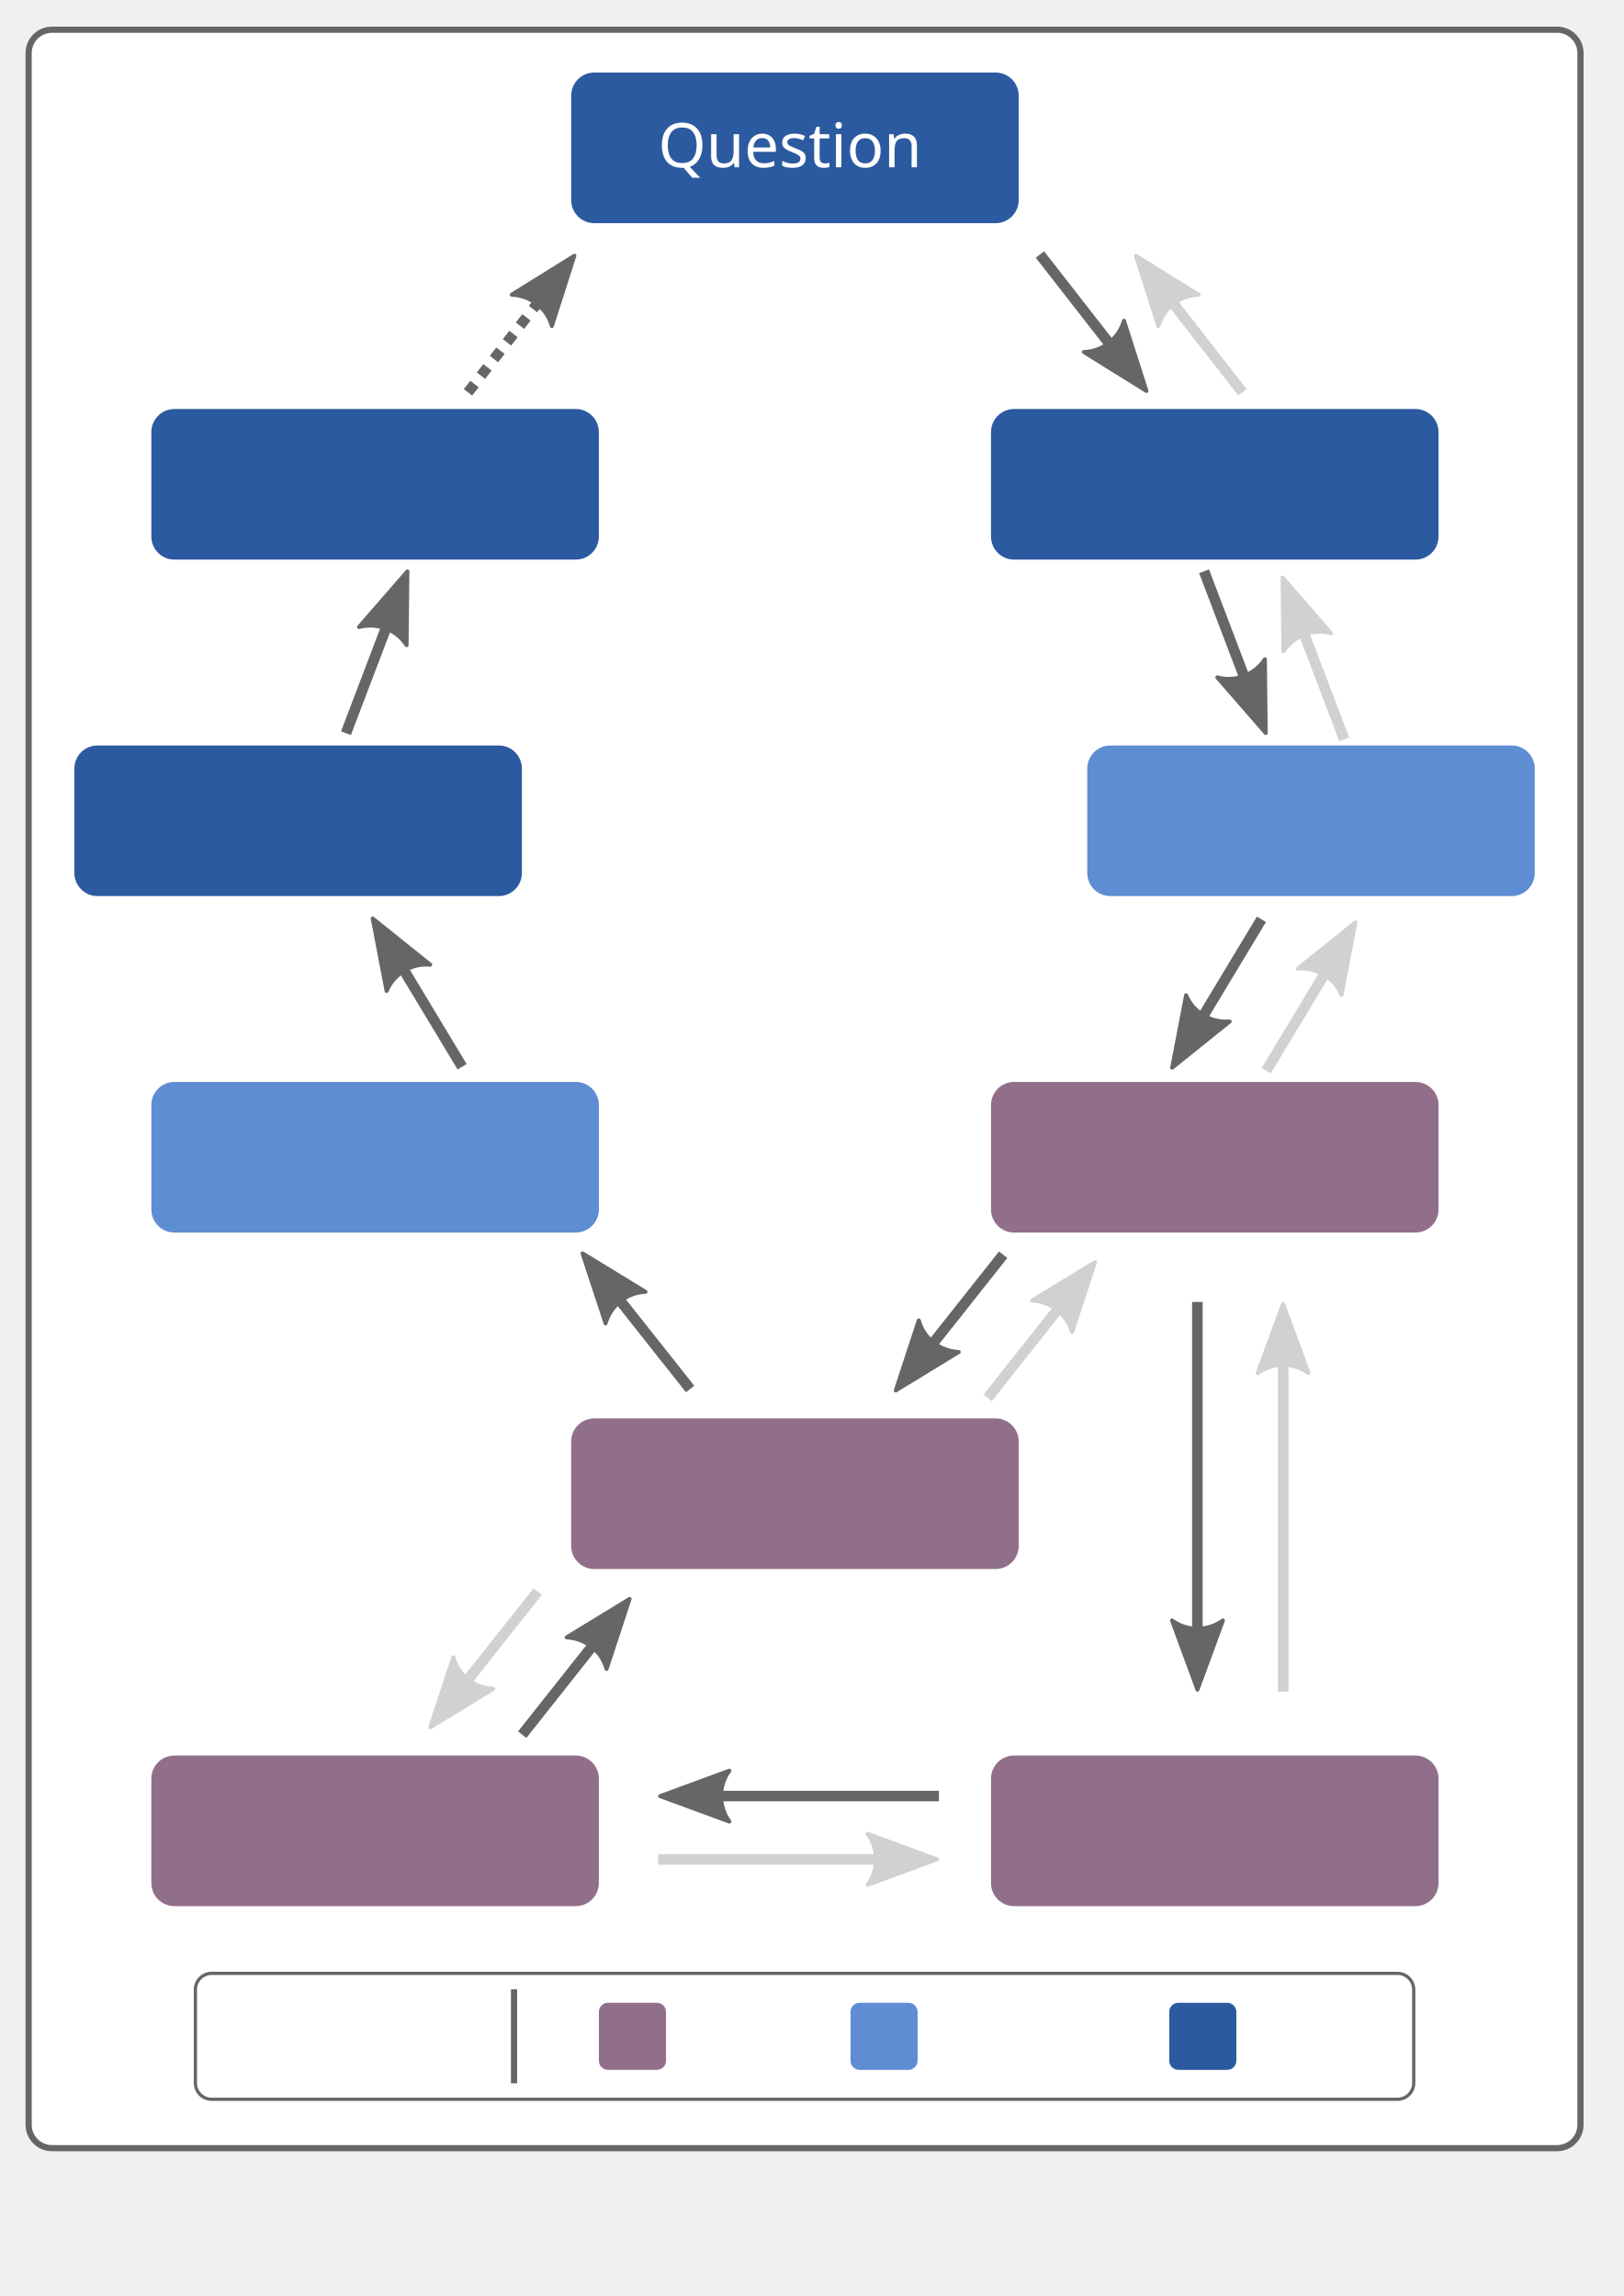
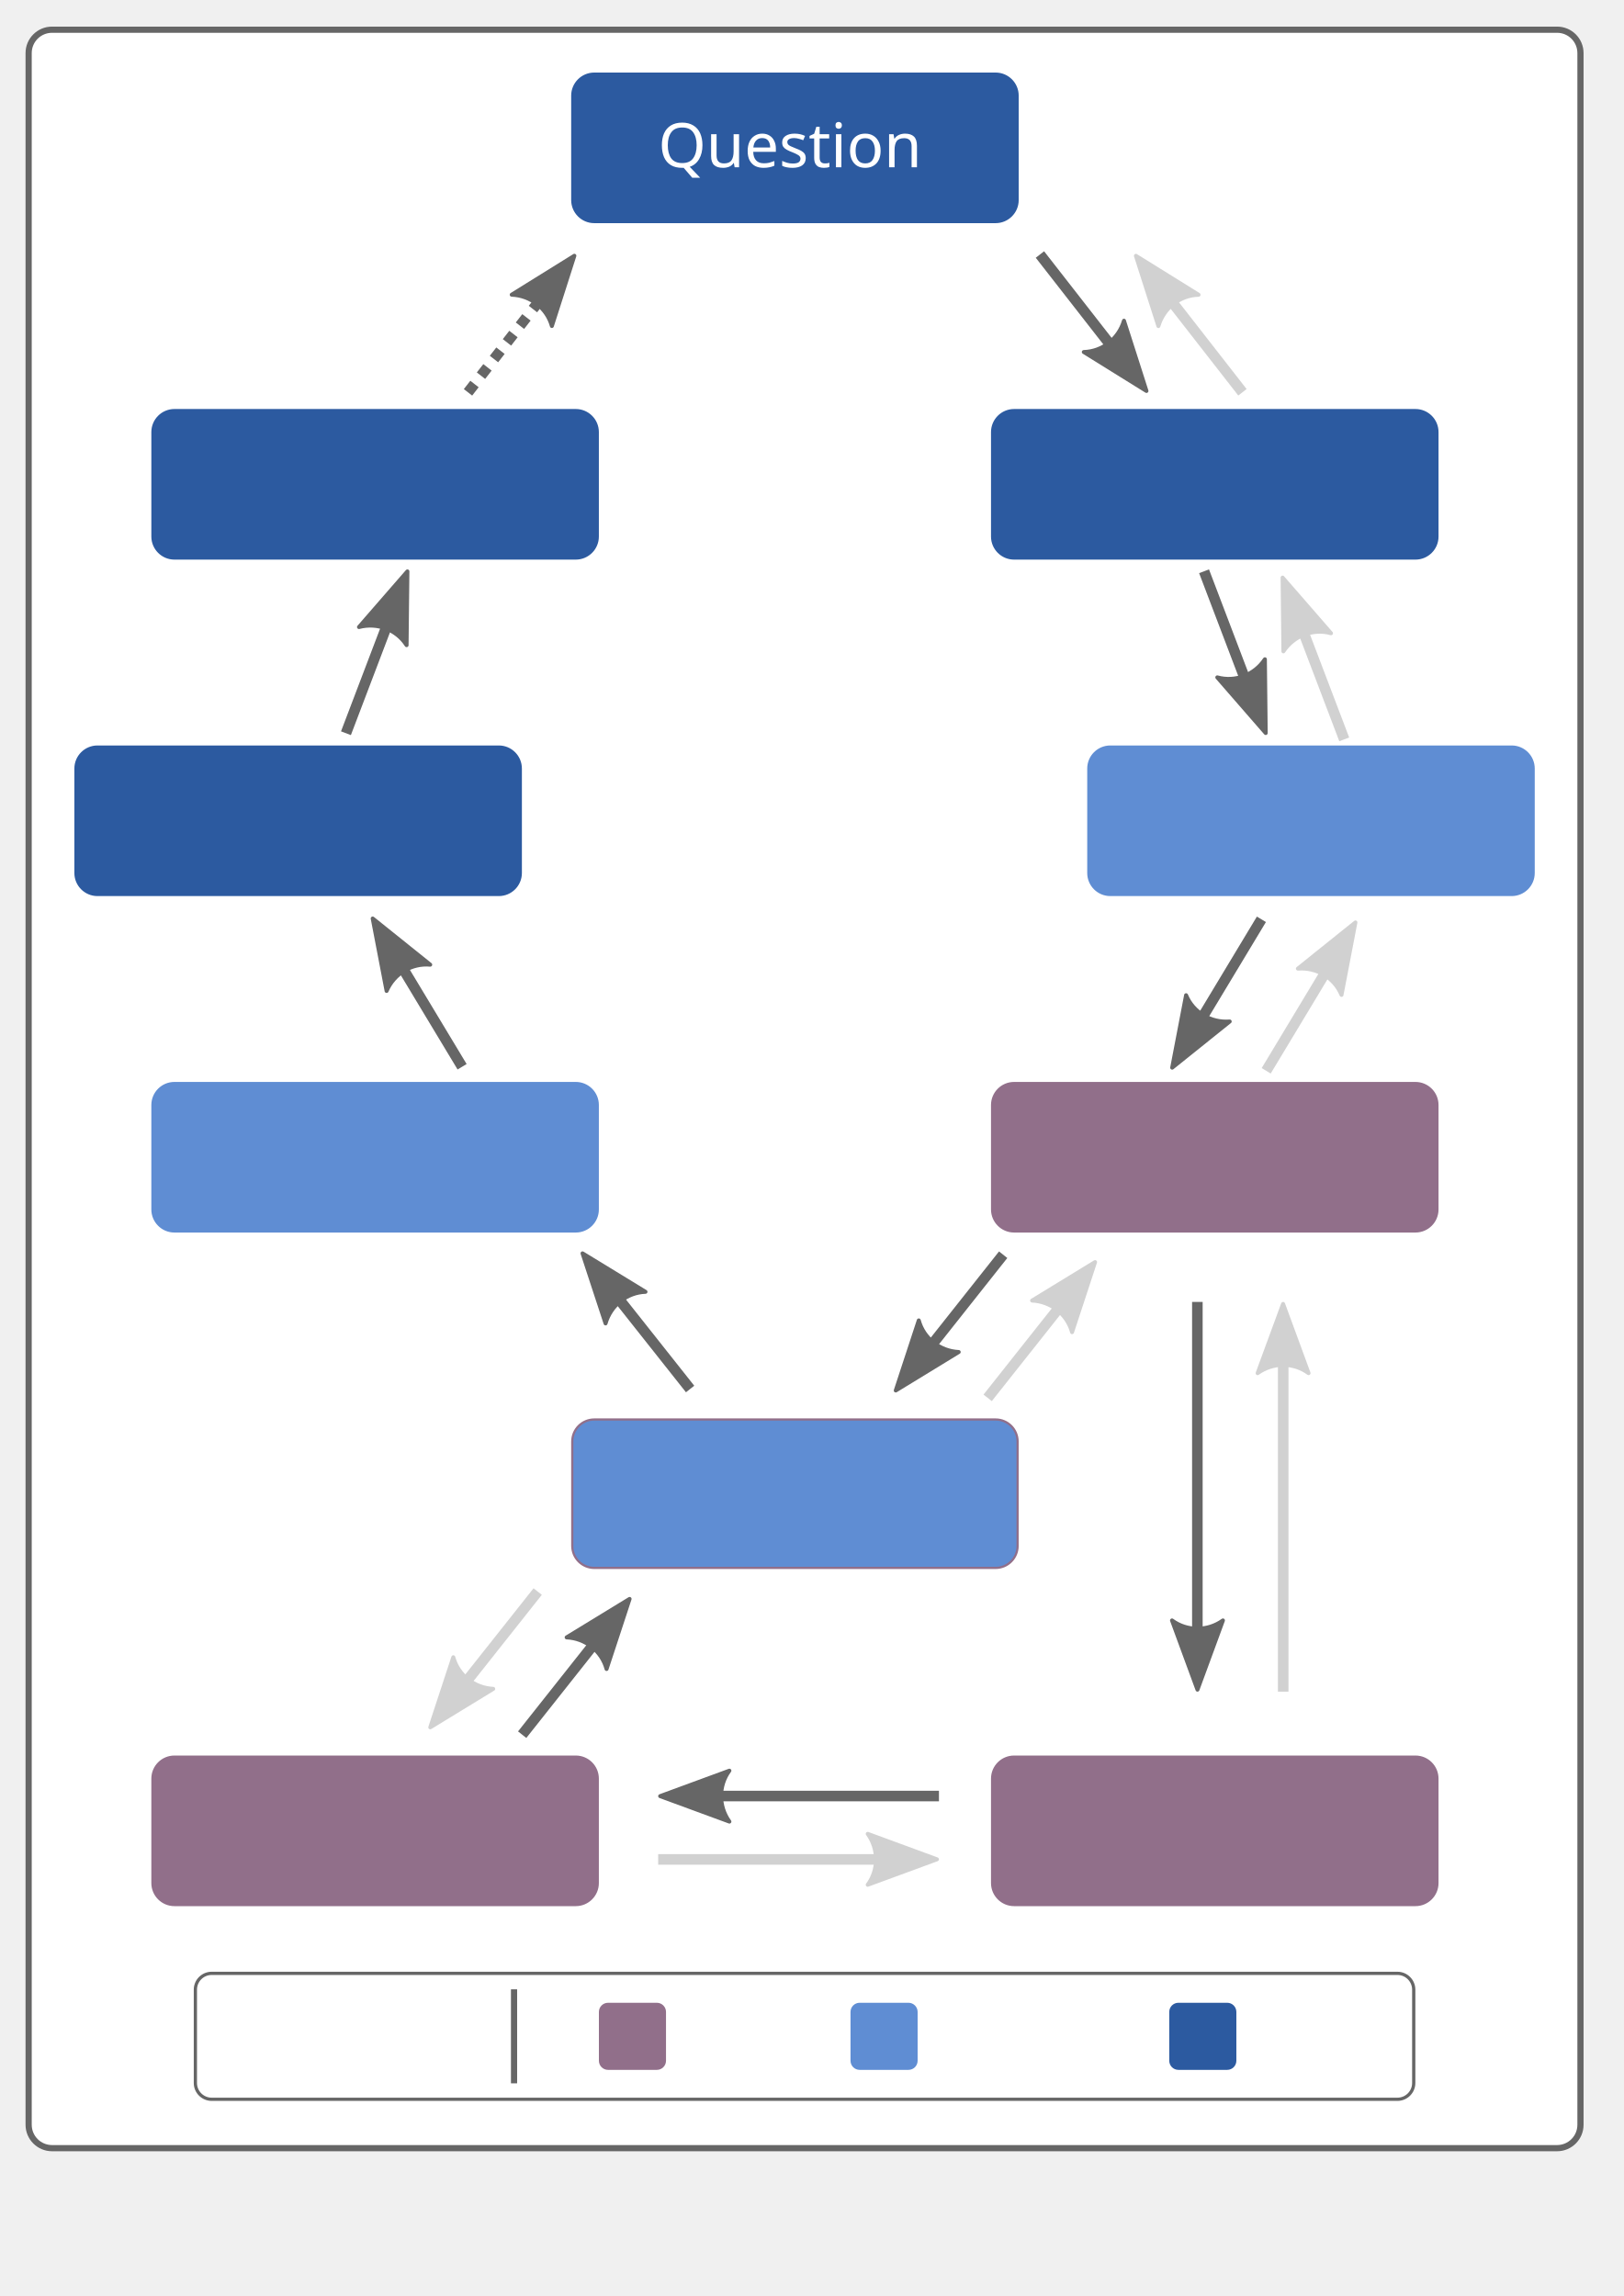
<svg xmlns="http://www.w3.org/2000/svg" width="210mm" height="297mm" viewBox="0 0 210 297" version="1.1" id="svg8">
  <defs id="defs2">
    <marker orient="auto" refY="0.0" refX="0.0" id="marker3705" style="overflow:visible;">
      <path id="path3703" style="fill-rule:evenodd;stroke-width:0.625;stroke-linejoin:round;stroke:#666666;stroke-opacity:1;fill:#666666;fill-opacity:1" d="M 8.719,4.034 L -2.207,0.016 L 8.719,-4.002 C 6.973,-1.63 6.983,1.616 8.719,4.034 z " transform="scale(0.6) rotate(180) translate(0,0)" />
    </marker>
    <marker orient="auto" refY="0.0" refX="0.0" id="marker2770" style="overflow:visible;">
      <path id="path2768" d="M 0.0,0.0 L 5.0,-5.0 L -12.5,0.0 L 5.0,5.0 L 0.0,0.0 z " style="fill-rule:evenodd;stroke:#666666;stroke-width:1pt;stroke-opacity:1;fill:#666666;fill-opacity:1" transform="scale(0.4) rotate(180) translate(10,0)" />
    </marker>
    <marker orient="auto" refY="0.0" refX="0.0" id="Arrow1Send" style="overflow:visible;">
      <path id="path1510" d="M 0.0,0.0 L 5.0,-5.0 L -12.5,0.0 L 5.0,5.0 L 0.0,0.0 z " style="fill-rule:evenodd;stroke:#666666;stroke-width:1pt;stroke-opacity:1;fill:#666666;fill-opacity:1" transform="scale(0.2) rotate(180) translate(6,0)" />
    </marker>
    <marker orient="auto" refY="0.0" refX="0.0" id="marker2650" style="overflow:visible;">
      <path id="path2648" d="M 0.0,0.0 L 5.0,-5.0 L -12.5,0.0 L 5.0,5.0 L 0.0,0.0 z " style="fill-rule:evenodd;stroke:#666666;stroke-width:1pt;stroke-opacity:1;fill:#666666;fill-opacity:1" transform="scale(0.4) rotate(180) translate(10,0)" />
    </marker>
    <marker orient="auto" refY="0.0" refX="0.0" id="marker2352" style="overflow:visible;">
      <path id="path2350" d="M 0.0,0.0 L 5.0,-5.0 L -12.5,0.0 L 5.0,5.0 L 0.0,0.0 z " style="fill-rule:evenodd;stroke:#666666;stroke-width:1pt;stroke-opacity:1;fill:#666666;fill-opacity:1" transform="scale(0.4) rotate(180) translate(10,0)" />
    </marker>
    <marker orient="auto" refY="0.0" refX="0.0" id="EmptyTriangleOutM" style="overflow:visible">
      <path id="path1658" d="M 5.77,0.0 L -2.88,5.0 L -2.88,-5.0 L 5.77,0.0 z " style="fill-rule:evenodd;fill:#666666;stroke:#666666;stroke-width:1pt;stroke-opacity:1;fill-opacity:1" transform="scale(0.4) translate(-4.5,0)" />
    </marker>
    <marker orient="auto" refY="0.0" refX="0.0" id="Arrow2Lend" style="overflow:visible;">
      <path id="path1516" style="fill-rule:evenodd;stroke-width:0.625;stroke-linejoin:round;stroke:#666666;stroke-opacity:1;fill:#666666;fill-opacity:1" d="M 8.719,4.034 L -2.207,0.016 L 8.719,-4.002 C 6.973,-1.63 6.983,1.616 8.719,4.034 z " transform="scale(1.1) rotate(180) translate(1,0)" />
    </marker>
    <marker orient="auto" refY="0.0" refX="0.0" id="Arrow1Mend" style="overflow:visible;">
      <path id="path1504" d="M 0.0,0.0 L 5.0,-5.0 L -12.5,0.0 L 5.0,5.0 L 0.0,0.0 z " style="fill-rule:evenodd;stroke:#666666;stroke-width:1pt;stroke-opacity:1;fill:#666666;fill-opacity:1" transform="scale(0.4) rotate(180) translate(10,0)" />
    </marker>
    <marker orient="auto" refY="0.0" refX="0.0" id="Arrow2Mend" style="overflow:visible;">
      <path id="path1522" style="fill-rule:evenodd;stroke-width:0.625;stroke-linejoin:round;stroke:#666666;stroke-opacity:1;fill:#666666;fill-opacity:1" d="M 8.719,4.034 L -2.207,0.016 L 8.719,-4.002 C 6.973,-1.63 6.983,1.616 8.719,4.034 z " transform="scale(0.6) rotate(180) translate(0,0)" />
    </marker>
    <marker orient="auto" refY="0" refX="0" id="marker2770-7" style="overflow:visible">
      <path id="path2768-4" d="M 0,0 5,-5 -12.5,0 5,5 Z" style="fill:#666666;fill-opacity:1;fill-rule:evenodd;stroke:#666666;stroke-width:1pt;stroke-opacity:1" transform="matrix(-0.4,0,0,-0.4,-4,0)" />
    </marker>
    <marker orient="auto" refY="0" refX="0" id="marker3705-2" style="overflow:visible">
      <path id="path3703-5" style="fill:#666666;fill-opacity:1;fill-rule:evenodd;stroke:#666666;stroke-width:0.625;stroke-linejoin:round;stroke-opacity:1" d="M 8.719,4.034 -2.207,0.016 8.719,-4.002 c -1.745,2.372 -1.735,5.617 -6e-7,8.035 z" transform="scale(-0.6)" />
    </marker>
    <marker orient="auto" refY="0" refX="0" id="marker3705-2-8" style="overflow:visible">
      <path id="path3703-5-6" style="fill:#666666;fill-opacity:1;fill-rule:evenodd;stroke:#666666;stroke-width:0.625;stroke-linejoin:round;stroke-opacity:1" d="M 8.719,4.034 -2.207,0.016 8.719,-4.002 c -1.745,2.372 -1.735,5.617 -6e-7,8.035 z" transform="scale(-0.6)" />
    </marker>
    <marker orient="auto" refY="0" refX="0" id="marker3705-2-84" style="overflow:visible">
      <path id="path3703-5-3" style="fill:#666666;fill-opacity:1;fill-rule:evenodd;stroke:#666666;stroke-width:0.625;stroke-linejoin:round;stroke-opacity:1" d="M 8.719,4.034 -2.207,0.016 8.719,-4.002 c -1.745,2.372 -1.735,5.617 -6e-7,8.035 z" transform="scale(-0.6)" />
    </marker>
    <marker orient="auto" refY="0" refX="0" id="marker3705-2-84-4" style="overflow:visible">
      <path id="path3703-5-3-9" style="fill:#666666;fill-opacity:1;fill-rule:evenodd;stroke:#666666;stroke-width:0.625;stroke-linejoin:round;stroke-opacity:1" d="M 8.719,4.034 -2.207,0.016 8.719,-4.002 c -1.745,2.372 -1.735,5.617 -6e-7,8.035 z" transform="scale(-0.6)" />
    </marker>
    <marker orient="auto" refY="0" refX="0" id="marker3705-2-8-2" style="overflow:visible">
      <path id="path3703-5-6-0" style="fill:#666666;fill-opacity:1;fill-rule:evenodd;stroke:#666666;stroke-width:0.625;stroke-linejoin:round;stroke-opacity:1" d="M 8.719,4.034 -2.207,0.016 8.719,-4.002 c -1.745,2.372 -1.735,5.617 -6e-7,8.035 z" transform="scale(-0.6)" />
    </marker>
    <marker orient="auto" refY="0" refX="0" id="marker3705-2-84-9" style="overflow:visible">
      <path id="path3703-5-3-2" style="fill:#666666;fill-opacity:1;fill-rule:evenodd;stroke:#666666;stroke-width:0.625;stroke-linejoin:round;stroke-opacity:1" d="M 8.719,4.034 -2.207,0.016 8.719,-4.002 c -1.745,2.372 -1.735,5.617 -6e-7,8.035 z" transform="scale(-0.6)" />
    </marker>
    <marker orient="auto" refY="0" refX="0" id="marker3705-2-8-6" style="overflow:visible">
      <path id="path3703-5-6-6" style="fill:#666666;fill-opacity:1;fill-rule:evenodd;stroke:#666666;stroke-width:0.625;stroke-linejoin:round;stroke-opacity:1" d="M 8.719,4.034 -2.207,0.016 8.719,-4.002 c -1.745,2.372 -1.735,5.617 -6e-7,8.035 z" transform="scale(-0.6)" />
    </marker>
    <marker orient="auto" refY="0" refX="0" id="marker3705-2-84-5" style="overflow:visible">
      <path id="path3703-5-3-0" style="fill:#666666;fill-opacity:1;fill-rule:evenodd;stroke:#666666;stroke-width:0.625;stroke-linejoin:round;stroke-opacity:1" d="M 8.719,4.034 -2.207,0.016 8.719,-4.002 c -1.745,2.372 -1.735,5.617 -6e-7,8.035 z" transform="scale(-0.6)" />
    </marker>
    <marker orient="auto" refY="0" refX="0" id="marker3705-2-8-4" style="overflow:visible">
      <path id="path3703-5-6-8" style="fill:#666666;fill-opacity:1;fill-rule:evenodd;stroke:#666666;stroke-width:0.625;stroke-linejoin:round;stroke-opacity:1" d="M 8.719,4.034 -2.207,0.016 8.719,-4.002 c -1.745,2.372 -1.735,5.617 -6e-7,8.035 z" transform="scale(-0.6)" />
    </marker>
    <marker orient="auto" refY="0" refX="0" id="marker3705-2-84-5-7" style="overflow:visible">
      <path id="path3703-5-3-0-2" style="fill:#666666;fill-opacity:1;fill-rule:evenodd;stroke:#666666;stroke-width:0.625;stroke-linejoin:round;stroke-opacity:1" d="M 8.719,4.034 -2.207,0.016 8.719,-4.002 c -1.745,2.372 -1.735,5.617 -6e-7,8.035 z" transform="scale(-0.6)" />
    </marker>
    <marker orient="auto" refY="0" refX="0" id="marker3705-2-8-4-7" style="overflow:visible">
      <path id="path3703-5-6-8-2" style="fill:#666666;fill-opacity:1;fill-rule:evenodd;stroke:#666666;stroke-width:0.625;stroke-linejoin:round;stroke-opacity:1" d="M 8.719,4.034 -2.207,0.016 8.719,-4.002 c -1.745,2.372 -1.735,5.617 -6e-7,8.035 z" transform="scale(-0.6)" />
    </marker>
    <marker orient="auto" refY="0" refX="0" id="marker3705-2-84-1" style="overflow:visible">
      <path id="path3703-5-3-06" style="fill:#666666;fill-opacity:1;fill-rule:evenodd;stroke:#666666;stroke-width:0.625;stroke-linejoin:round;stroke-opacity:1" d="M 8.719,4.034 -2.207,0.016 8.719,-4.002 c -1.745,2.372 -1.735,5.617 -6e-7,8.035 z" transform="scale(-0.6)" />
    </marker>
    <marker orient="auto" refY="0" refX="0" id="marker3705-2-8-1" style="overflow:visible">
      <path id="path3703-5-6-5" style="fill:#666666;fill-opacity:1;fill-rule:evenodd;stroke:#666666;stroke-width:0.625;stroke-linejoin:round;stroke-opacity:1" d="M 8.719,4.034 -2.207,0.016 8.719,-4.002 c -1.745,2.372 -1.735,5.617 -6e-7,8.035 z" transform="scale(-0.6)" />
    </marker>
    <marker orient="auto" refY="0" refX="0" id="marker3705-2-84-5-7-9" style="overflow:visible">
      <path id="path3703-5-3-0-2-0" style="fill:#666666;fill-opacity:1;fill-rule:evenodd;stroke:#666666;stroke-width:0.625;stroke-linejoin:round;stroke-opacity:1" d="M 8.719,4.034 -2.207,0.016 8.719,-4.002 c -1.745,2.372 -1.735,5.617 -6e-7,8.035 z" transform="scale(-0.6)" />
    </marker>
    <marker orient="auto" refY="0" refX="0" id="marker3705-2-8-4-7-1" style="overflow:visible">
      <path id="path3703-5-6-8-2-7" style="fill:#666666;fill-opacity:1;fill-rule:evenodd;stroke:#666666;stroke-width:0.625;stroke-linejoin:round;stroke-opacity:1" d="M 8.719,4.034 -2.207,0.016 8.719,-4.002 c -1.745,2.372 -1.735,5.617 -6e-7,8.035 z" transform="scale(-0.6)" />
    </marker>
    <marker orient="auto" refY="0" refX="0" id="marker3705-2-8-4-1" style="overflow:visible">
      <path id="path3703-5-6-8-1" style="fill:#666666;fill-opacity:1;fill-rule:evenodd;stroke:#666666;stroke-width:0.625;stroke-linejoin:round;stroke-opacity:1" d="M 8.719,4.034 -2.207,0.016 8.719,-4.002 c -1.745,2.372 -1.735,5.617 -6e-7,8.035 z" transform="scale(-0.6)" />
    </marker>
    <marker orient="auto" refY="0" refX="0" id="marker3705-2-8-9" style="overflow:visible">
      <path id="path3703-5-6-7" style="fill:#666666;fill-opacity:1;fill-rule:evenodd;stroke:#666666;stroke-width:0.625;stroke-linejoin:round;stroke-opacity:1" d="M 8.719,4.034 -2.207,0.016 8.719,-4.002 c -1.745,2.372 -1.735,5.617 -6e-7,8.035 z" transform="scale(-0.6)" />
    </marker>
    <marker orient="auto" refY="0" refX="0" id="marker3705-2-8-1-7" style="overflow:visible">
      <path id="path3703-5-6-5-3" style="fill:#666666;fill-opacity:1;fill-rule:evenodd;stroke:#666666;stroke-width:0.625;stroke-linejoin:round;stroke-opacity:1" d="M 8.719,4.034 -2.207,0.016 8.719,-4.002 c -1.745,2.372 -1.735,5.617 -6e-7,8.035 z" transform="scale(-0.6)" />
    </marker>
    <marker orient="auto" refY="0" refX="0" id="marker3705-2-8-4-5" style="overflow:visible">
      <path id="path3703-5-6-8-6" style="fill:#666666;fill-opacity:1;fill-rule:evenodd;stroke:#666666;stroke-width:0.625;stroke-linejoin:round;stroke-opacity:1" d="M 8.719,4.034 -2.207,0.016 8.719,-4.002 c -1.745,2.372 -1.735,5.617 -6e-7,8.035 z" transform="scale(-0.6)" />
    </marker>
    <marker orient="auto" refY="0" refX="0" id="marker3705-2-8-4-5-1" style="overflow:visible">
      <path id="path3703-5-6-8-6-2" style="fill:#666666;fill-opacity:1;fill-rule:evenodd;stroke:#666666;stroke-width:0.625;stroke-linejoin:round;stroke-opacity:1" d="M 8.719,4.034 -2.207,0.016 8.719,-4.002 c -1.745,2.372 -1.735,5.617 -6e-7,8.035 z" transform="scale(-0.6)" />
    </marker>
    <marker orient="auto" refY="0" refX="0" id="marker3705-2-8-4-5-3" style="overflow:visible">
      <path id="path3703-5-6-8-6-9" style="fill:#666666;fill-opacity:1;fill-rule:evenodd;stroke:#666666;stroke-width:0.625;stroke-linejoin:round;stroke-opacity:1" d="M 8.719,4.034 -2.207,0.016 8.719,-4.002 c -1.745,2.372 -1.735,5.617 -6e-7,8.035 z" transform="scale(-0.6)" />
    </marker>
    <marker orient="auto" refY="0" refX="0" id="marker3705-2-8-4-5-3-8" style="overflow:visible">
      <path id="path3703-5-6-8-6-9-8" style="fill:#666666;fill-opacity:1;fill-rule:evenodd;stroke:#666666;stroke-width:0.625;stroke-linejoin:round;stroke-opacity:1" d="M 8.719,4.034 -2.207,0.016 8.719,-4.002 c -1.745,2.372 -1.735,5.617 -6e-7,8.035 z" transform="scale(-0.6)" />
    </marker>
    <marker orient="auto" refY="0" refX="0" id="marker3705-2-8-4-5-1-5" style="overflow:visible">
      <path id="path3703-5-6-8-6-2-0" style="fill:#666666;fill-opacity:1;fill-rule:evenodd;stroke:#666666;stroke-width:0.625;stroke-linejoin:round;stroke-opacity:1" d="M 8.719,4.034 -2.207,0.016 8.719,-4.002 c -1.745,2.372 -1.735,5.617 -6e-7,8.035 z" transform="scale(-0.6)" />
    </marker>
    <marker orient="auto" refY="0" refX="0" id="marker3705-2-8-4-5-3-8-3" style="overflow:visible">
      <path id="path3703-5-6-8-6-9-8-8" style="fill:#666666;fill-opacity:1;fill-rule:evenodd;stroke:#666666;stroke-width:0.625;stroke-linejoin:round;stroke-opacity:1" d="M 8.719,4.034 -2.207,0.016 8.719,-4.002 c -1.745,2.372 -1.735,5.617 -6e-7,8.035 z" transform="scale(-0.6)" />
    </marker>
    <marker orient="auto" refY="0" refX="0" id="marker3705-2-84-5-7-6" style="overflow:visible">
      <path id="path3703-5-3-0-2-1" style="fill:#666666;fill-opacity:1;fill-rule:evenodd;stroke:#666666;stroke-width:0.625;stroke-linejoin:round;stroke-opacity:1" d="M 8.719,4.034 -2.207,0.016 8.719,-4.002 c -1.745,2.372 -1.735,5.617 -6e-7,8.035 z" transform="scale(-0.6)" />
    </marker>
    <marker orient="auto" refY="0" refX="0" id="marker3705-2-8-4-7-15" style="overflow:visible">
      <path id="path3703-5-6-8-2-9" style="fill:#666666;fill-opacity:1;fill-rule:evenodd;stroke:#666666;stroke-width:0.625;stroke-linejoin:round;stroke-opacity:1" d="M 8.719,4.034 -2.207,0.016 8.719,-4.002 c -1.745,2.372 -1.735,5.617 -6e-7,8.035 z" transform="scale(-0.6)" />
    </marker>
  </defs>
  <g id="layer1">
    <rect style="opacity:1;fill:#ffffff;fill-opacity:1;stroke:#666666;stroke-width:0.8;stroke-miterlimit:4;stroke-dasharray:none;stroke-dashoffset:0;stroke-opacity:1" id="rect1432" width="200.705" height="274.033" x="3.704" y="3.842" rx="3.024" ry="3.024" />
    <text xml:space="preserve" style="font-style:normal;font-variant:normal;font-weight:normal;font-stretch:normal;font-size:10.583px;line-height:1.25;font-family:arial;-inkscape-font-specification:arial;letter-spacing:0px;word-spacing:0px;fill:#000000;fill-opacity:1;stroke:none;stroke-width:0.265" x="150.673" y="74.607" id="text838-3">
      <tspan x="150.673" y="84.14" style="font-style:normal;font-variant:normal;font-weight:normal;font-stretch:normal;font-size:7.056px;line-height:0;font-family:Trebuchet;-inkscape-font-specification:Trebuchet;text-align:center;text-anchor:middle;fill:#ffffff;stroke-width:0.265" id="tspan882" />
    </text>
    <rect style="opacity:1;fill:#0088aa;fill-opacity:1;stroke:#5fbcd3;stroke-width:0.3;stroke-miterlimit:4;stroke-dasharray:none;stroke-dashoffset:0;stroke-opacity:1" id="rect834-5-6" width="61.232" height="20.411" x="254.828" y="29.414" rx="3.024" ry="3.024" />
    <flowRoot xml:space="preserve" id="flowRoot890-2" style="font-style:normal;font-variant:normal;font-weight:normal;font-stretch:normal;font-size:26.667px;line-height:0;font-family:Trebuchet;-inkscape-font-specification:Trebuchet;font-variant-ligatures:normal;font-variant-caps:normal;font-variant-numeric:normal;font-feature-settings:normal;text-align:center;writing-mode:lr-tb;text-anchor:middle;opacity:1;fill:#ffffff;fill-opacity:1;stroke:none;stroke-width:1.134;stroke-miterlimit:4;stroke-dasharray:none;stroke-dashoffset:0;stroke-opacity:1" transform="matrix(0.2645833,0,0,0.2645833,138.2663,-39.04673)">
      <flowRegion id="flowRegion892-9" style="stroke:none">
        <rect id="rect894-1" width="231.429" height="77.143" x="440.88" y="260.674" style="stroke:none" />
      </flowRegion>
      <flowPara id="flowPara896-2" style="line-height:1.5;fill:#ffffff;stroke:none">Data</flowPara>
      <flowPara id="flowPara898-7" style="line-height:1;fill:#ffffff;stroke:none">acquisition</flowPara>
    </flowRoot>
    <g id="g16883" transform="matrix(1.450249,0,0,1.450249,-50.13789,-30.44952)">
      <rect ry="1.961" rx="1.961" y="177.679" x="123.048" height="13.238" width="39.715" id="rect834-5-0-2-7" style="opacity:1;fill:#916f8a;fill-opacity:1;stroke:#916f8a;stroke-width:0.195;stroke-miterlimit:4;stroke-dasharray:none;stroke-dashoffset:0;stroke-opacity:1" />
      <flowRoot transform="matrix(0.1716095,0,0,0.1716095,47.45728,135.0614)" style="font-style:normal;font-variant:normal;font-weight:normal;font-stretch:normal;font-size:26.667px;line-height:0;font-family:Trebuchet;-inkscape-font-specification:Trebuchet;font-variant-ligatures:normal;font-variant-caps:normal;font-variant-numeric:normal;font-feature-settings:normal;text-align:center;writing-mode:lr-tb;text-anchor:middle;opacity:1;fill:#ffffff;fill-opacity:1;stroke:none;stroke-width:1.134;stroke-miterlimit:4;stroke-dasharray:none;stroke-dashoffset:0;stroke-opacity:1" id="flowRoot890-9-6-3" xml:space="preserve">
        <flowRegion style="stroke:none" id="flowRegion892-3-1-6">
          <rect style="stroke:none" y="260.674" x="440.88" height="77.143" width="231.429" id="rect894-6-8-1" />
        </flowRegion>
        <flowPara id="flowPara982-9" style="line-height:1;fill:#ffffff;stroke:none">Model </flowPara>
        <flowPara id="flowPara1079" style="line-height:1;fill:#ffffff;stroke:none">design</flowPara>
      </flowRoot>
      <rect ry="1.961" rx="1.961" y="177.679" x="48.166" height="13.238" width="39.715" id="rect834-5-0-2-7-3" style="opacity:1;fill:#916f8a;fill-opacity:1;stroke:#916f8a;stroke-width:0.195;stroke-miterlimit:4;stroke-dasharray:none;stroke-dashoffset:0;stroke-opacity:1" />
      <flowRoot transform="matrix(0.1716095,0,0,0.1716095,-27.36668,135.5049)" style="font-style:normal;font-variant:normal;font-weight:normal;font-stretch:normal;font-size:26.667px;line-height:0;font-family:Trebuchet;-inkscape-font-specification:Trebuchet;font-variant-ligatures:normal;font-variant-caps:normal;font-variant-numeric:normal;font-feature-settings:normal;text-align:center;writing-mode:lr-tb;text-anchor:middle;opacity:1;fill:#ffffff;fill-opacity:1;stroke:none;stroke-width:1.134;stroke-miterlimit:4;stroke-dasharray:none;stroke-dashoffset:0;stroke-opacity:1" id="flowRoot890-9-6-3-1" xml:space="preserve">
        <flowRegion style="stroke:none" id="flowRegion892-3-1-6-9">
          <rect style="stroke:none" y="260.674" x="440.88" height="77.143" width="231.429" id="rect894-6-8-1-4" />
        </flowRegion>
        <flowPara id="flowPara982-9-7" style="line-height:1;fill:#ffffff;stroke:none">Model </flowPara>
        <flowPara id="flowPara1079-8" style="line-height:1;fill:#ffffff;stroke:none">validation</flowPara>
      </flowRoot>
-       <rect ry="1.961" rx="1.961" y="147.608" x="85.607" height="13.238" width="39.715" id="rect834-5-0-2-7-3-4" style="opacity:1;fill:#916f8a;fill-opacity:1;stroke:#916f8a;stroke-width:0.195;stroke-miterlimit:4;stroke-dasharray:none;stroke-dashoffset:0;stroke-opacity:1" />
+       <rect ry="1.961" rx="1.961" y="147.608" x="85.607" height="13.238" width="39.715" id="rect834-5-0-2-7-3-4" style="opacity:1;fill:#5f8dd3;fill-opacity:1;stroke:#916f8a;stroke-width:0.195;stroke-miterlimit:4;stroke-dasharray:none;stroke-dashoffset:0;stroke-opacity:1" />
      <flowRoot transform="matrix(0.1716095,0,0,0.1716095,9.723535,105.4338)" style="font-style:normal;font-variant:normal;font-weight:normal;font-stretch:normal;font-size:26.667px;line-height:0;font-family:Trebuchet;-inkscape-font-specification:Trebuchet;font-variant-ligatures:normal;font-variant-caps:normal;font-variant-numeric:normal;font-feature-settings:normal;text-align:center;writing-mode:lr-tb;text-anchor:middle;opacity:1;fill:#ffffff;fill-opacity:1;stroke:none;stroke-width:1.134;stroke-miterlimit:4;stroke-dasharray:none;stroke-dashoffset:0;stroke-opacity:1" id="flowRoot890-9-6-3-1-5" xml:space="preserve">
        <flowRegion style="stroke:none" id="flowRegion892-3-1-6-9-0">
          <rect style="stroke:none" y="260.674" x="440.88" height="77.143" width="231.429" id="rect894-6-8-1-4-3" />
        </flowRegion>
        <flowPara id="flowPara1079-8-1" style="line-height:1;fill:#ffffff;stroke:none">Internal </flowPara>
        <flowPara id="flowPara1143" style="line-height:1;fill:#ffffff;stroke:none">review</flowPara>
      </flowRoot>
      <rect ry="1.961" rx="1.961" y="117.597" x="123.048" height="13.238" width="39.715" id="rect834-5-0-2" style="opacity:1;fill:#916f8a;fill-opacity:1;stroke:#916f8a;stroke-width:0.195;stroke-miterlimit:4;stroke-dasharray:none;stroke-dashoffset:0;stroke-opacity:1" />
      <flowRoot transform="matrix(0.1716095,0,0,0.1716095,47.16457,74.97934)" style="font-style:normal;font-variant:normal;font-weight:normal;font-stretch:normal;font-size:26.667px;line-height:0;font-family:Trebuchet;-inkscape-font-specification:Trebuchet;font-variant-ligatures:normal;font-variant-caps:normal;font-variant-numeric:normal;font-feature-settings:normal;text-align:center;writing-mode:lr-tb;text-anchor:middle;opacity:1;fill:#ffffff;fill-opacity:1;stroke:none;stroke-width:1.134;stroke-miterlimit:4;stroke-dasharray:none;stroke-dashoffset:0;stroke-opacity:1" id="flowRoot890-9-6" xml:space="preserve">
        <flowRegion style="stroke:none" id="flowRegion892-3-1">
          <rect style="stroke:none" y="260.674" x="440.88" height="77.143" width="231.429" id="rect894-6-8" />
        </flowRegion>
        <flowPara id="flowPara948-9" style="line-height:1;fill:#ffffff;stroke:none">Exploratory </flowPara>
        <flowPara id="flowPara982" style="line-height:1;fill:#ffffff;stroke:none">analysis</flowPara>
      </flowRoot>
      <g transform="matrix(0.6486028,0,0,0.6486028,50.00643,-5.689266)" id="g1291">
        <rect style="opacity:1;fill:#5f8dd3;fill-opacity:1;stroke:#5f8dd3;stroke-width:0.3;stroke-miterlimit:4;stroke-dasharray:none;stroke-dashoffset:0;stroke-opacity:1" id="rect834-5-0-2-7-3-4-0" width="61.232" height="20.411" x="-2.837" y="190.079" rx="3.024" ry="3.024" />
        <flowRoot xml:space="preserve" id="flowRoot890-9-6-3-1-5-6" style="font-style:normal;font-variant:normal;font-weight:normal;font-stretch:normal;font-size:26.667px;line-height:0;font-family:Trebuchet;-inkscape-font-specification:Trebuchet;font-variant-ligatures:normal;font-variant-caps:normal;font-variant-numeric:normal;font-feature-settings:normal;text-align:center;writing-mode:lr-tb;text-anchor:middle;opacity:1;fill:#ffffff;fill-opacity:1;stroke:none;stroke-width:1.134;stroke-miterlimit:4;stroke-dasharray:none;stroke-dashoffset:0;stroke-opacity:1" transform="matrix(0.2645833,0,0,0.2645833,-119.3815,125.0567)">
          <flowRegion id="flowRegion892-3-1-6-9-0-3" style="stroke:none">
            <rect id="rect894-6-8-1-4-3-2" width="231.429" height="77.143" x="440.88" y="260.674" style="stroke:none" />
          </flowRegion>
          <flowPara style="line-height:1;fill:#ffffff;stroke:none" id="flowPara1143-6">Results communication</flowPara>
        </flowRoot>
      </g>
      <g transform="matrix(0.6486028,0,0,0.6486028,47.84661,27.92605)" id="g1252">
        <rect style="opacity:1;fill:#5f8dd3;fill-opacity:1;stroke:#5f8dd3;stroke-width:0.3;stroke-miterlimit:4;stroke-dasharray:none;stroke-dashoffset:0;stroke-opacity:1" id="rect834-5-0" width="61.232" height="20.411" x="129.173" y="91.982" rx="3.024" ry="3.024" />
        <flowRoot xml:space="preserve" id="flowRoot890-9" style="font-style:normal;font-variant:normal;font-weight:normal;font-stretch:normal;font-size:26.667px;line-height:0;font-family:Trebuchet;-inkscape-font-specification:Trebuchet;font-variant-ligatures:normal;font-variant-caps:normal;font-variant-numeric:normal;font-feature-settings:normal;text-align:center;writing-mode:lr-tb;text-anchor:middle;opacity:1;fill:#ffffff;fill-opacity:1;stroke:none;stroke-width:1.134;stroke-miterlimit:4;stroke-dasharray:none;stroke-dashoffset:0;stroke-opacity:1" transform="matrix(0.2645833,0,0,0.2645833,12.6496,26.16704)">
          <flowRegion id="flowRegion892-3" style="stroke:none">
            <rect id="rect894-6" width="231.429" height="77.143" x="440.88" y="260.674" style="stroke:none" />
          </flowRegion>
          <flowPara id="flowPara898-6" style="line-height:1;fill:#ffffff;stroke:none">Data </flowPara>
          <flowPara style="line-height:1;fill:#ffffff;stroke:none" id="flowPara948">cleaning</flowPara>
        </flowRoot>
      </g>
      <g transform="matrix(0.6486028,0,0,0.6486028,39.75898,-13.95467)" id="g1298">
        <rect style="opacity:1;fill:#2c5aa0;fill-opacity:1;stroke:#2c5aa0;stroke-width:0.3;stroke-miterlimit:4;stroke-dasharray:none;stroke-dashoffset:0;stroke-opacity:1" id="rect834-5-0-2-7-3-4-0-1" width="61.232" height="20.411" x="2.379" y="156.553" rx="3.024" ry="3.024" />
        <flowRoot xml:space="preserve" id="flowRoot890-9-6-3-1-5-6-5" style="font-style:normal;font-variant:normal;font-weight:normal;font-stretch:normal;font-size:26.667px;line-height:0;font-family:Trebuchet;-inkscape-font-specification:Trebuchet;font-variant-ligatures:normal;font-variant-caps:normal;font-variant-numeric:normal;font-feature-settings:normal;text-align:center;writing-mode:lr-tb;text-anchor:middle;opacity:1;fill:#ffffff;fill-opacity:1;stroke:none;stroke-width:1.134;stroke-miterlimit:4;stroke-dasharray:none;stroke-dashoffset:0;stroke-opacity:1" transform="matrix(0.2645833,0,0,0.2645833,-114.3034,90.84624)">
          <flowRegion id="flowRegion892-3-1-6-9-0-3-5" style="stroke:none">
            <rect id="rect894-6-8-1-4-3-2-4" width="231.429" height="77.143" x="440.88" y="260.674" style="stroke:none" />
          </flowRegion>
          <flowPara style="line-height:1;fill:#ffffff;stroke:none" id="flowPara1143-6-7">Operational implementation</flowPara>
        </flowRoot>
      </g>
      <g transform="matrix(0.6486028,0,0,0.6486028,45.13299,18.20115)" id="g1236">
        <rect style="opacity:1;fill:#2c5aa0;fill-opacity:1;stroke:#2c5aa0;stroke-width:0.3;stroke-miterlimit:4;stroke-dasharray:none;stroke-dashoffset:0;stroke-opacity:1" id="rect834" width="61.232" height="20.411" x="62.402" y="14.436" rx="3.024" ry="3.024" />
        <text xml:space="preserve" style="font-style:normal;font-variant:normal;font-weight:normal;font-stretch:normal;font-size:10.583px;line-height:1.25;font-family:arial;-inkscape-font-specification:arial;letter-spacing:0px;word-spacing:0px;fill:#000000;fill-opacity:1;stroke:none;stroke-width:0.265" x="74.206" y="27.312" id="text838">
          <tspan id="tspan836" x="74.206" y="27.312" style="font-style:normal;font-variant:normal;font-weight:normal;font-stretch:normal;font-size:8.467px;font-family:Trebuchet;-inkscape-font-specification:Trebuchet;fill:#ffffff;stroke-width:0.265">Question</tspan>
        </text>
      </g>
      <g transform="matrix(0.6486028,0,0,0.6486028,44.96215,25.14882)" id="g1244">
        <rect style="opacity:1;fill:#2c5aa0;fill-opacity:1;stroke:#2c5aa0;stroke-width:0.3;stroke-miterlimit:4;stroke-dasharray:none;stroke-dashoffset:0;stroke-opacity:1" id="rect834-5" width="61.232" height="20.411" x="120.391" y="49.994" rx="3.024" ry="3.024" />
        <flowRoot xml:space="preserve" id="flowRoot890" style="font-style:normal;font-variant:normal;font-weight:normal;font-stretch:normal;font-size:26.667px;line-height:0;font-family:Trebuchet;-inkscape-font-specification:Trebuchet;font-variant-ligatures:normal;font-variant-caps:normal;font-variant-numeric:normal;font-feature-settings:normal;text-align:center;writing-mode:lr-tb;text-anchor:middle;opacity:1;fill:#ffffff;fill-opacity:1;stroke:none;stroke-width:1.134;stroke-miterlimit:4;stroke-dasharray:none;stroke-dashoffset:0;stroke-opacity:1" transform="matrix(0.2645833,0,0,0.2645833,3.829706,-18.46697)">
          <flowRegion id="flowRegion892" style="stroke:none">
            <rect id="rect894" width="231.429" height="77.143" x="440.88" y="260.674" style="stroke:none" />
          </flowRegion>
          <flowPara id="flowPara896" style="line-height:1.5;fill:#ffffff;stroke:none">Data</flowPara>
          <flowPara id="flowPara898" style="line-height:1;fill:#ffffff;stroke:none">acquisition</flowPara>
        </flowRoot>
      </g>
      <g transform="matrix(0.6486028,0,0,0.6486028,46.59749,-12.83874)" id="g1306">
        <rect style="opacity:1;fill:#2c5aa0;fill-opacity:1;stroke:#2c5aa0;stroke-width:0.3;stroke-miterlimit:4;stroke-dasharray:none;stroke-dashoffset:0;stroke-opacity:1" id="rect834-5-0-2-7-3-4-0-1-6" width="61.232" height="20.411" x="2.419" y="108.562" rx="3.024" ry="3.024" />
        <flowRoot xml:space="preserve" id="flowRoot890-9-6-3-1-5-6-5-5" style="font-style:normal;font-variant:normal;font-weight:normal;font-stretch:normal;font-size:26.667px;line-height:0;font-family:Trebuchet;-inkscape-font-specification:Trebuchet;font-variant-ligatures:normal;font-variant-caps:normal;font-variant-numeric:normal;font-feature-settings:normal;text-align:center;writing-mode:lr-tb;text-anchor:middle;opacity:1;fill:#ffffff;fill-opacity:1;stroke:none;stroke-width:1.134;stroke-miterlimit:4;stroke-dasharray:none;stroke-dashoffset:0;stroke-opacity:1" transform="matrix(0.2645833,0,0,0.2645833,-114.0362,43.53953)">
          <flowRegion id="flowRegion892-3-1-6-9-0-3-5-6" style="stroke:none">
            <rect id="rect894-6-8-1-4-3-2-4-9" width="231.429" height="77.143" x="440.88" y="260.674" style="stroke:none" />
          </flowRegion>
          <flowPara style="line-height:1;fill:#ffffff;stroke:none" id="flowPara1143-6-7-3">Empirical </flowPara>
          <flowPara style="line-height:1;fill:#ffffff;stroke:none" id="flowPara1231">validation</flowPara>
        </flowRoot>
      </g>
      <path id="path1493-4-8" d="m 141.951,71.95 5.046,13.266" style="fill:#666666;fill-rule:evenodd;stroke:#666666;stroke-width:0.942;stroke-linecap:butt;stroke-linejoin:miter;stroke-miterlimit:4;stroke-dasharray:none;stroke-opacity:1;marker-end:url(#marker3705-2-8)" />
      <path id="path1493-4-8-7" d="m 147.065,102.994 -7.322,12.159" style="fill:#666666;fill-rule:evenodd;stroke:#666666;stroke-width:0.942;stroke-linecap:butt;stroke-linejoin:miter;stroke-miterlimit:4;stroke-dasharray:none;stroke-opacity:1;marker-end:url(#marker3705-2-8-4)" />
      <path id="path1493-4-8-7-2" d="m 124.035,132.911 -8.812,11.126" style="fill:#666666;fill-rule:evenodd;stroke:#666666;stroke-width:0.942;stroke-linecap:butt;stroke-linejoin:miter;stroke-miterlimit:4;stroke-dasharray:none;stroke-opacity:1;marker-end:url(#marker3705-2-8-4-7)" />
      <path id="path1493-4-1-4" d="m 127.313,43.697 8.727,11.193" style="fill:#666666;fill-rule:evenodd;stroke:#666666;stroke-width:0.942;stroke-linecap:butt;stroke-linejoin:miter;stroke-miterlimit:4;stroke-dasharray:none;stroke-opacity:1;marker-end:url(#marker3705-2-84-1)" />
      <path id="path1493-4-8-7-2-7" d="M 96.116,144.888 87.304,133.762" style="fill:#666666;fill-rule:evenodd;stroke:#666666;stroke-width:0.942;stroke-linecap:butt;stroke-linejoin:miter;stroke-miterlimit:4;stroke-dasharray:none;stroke-opacity:1;marker-end:url(#marker3705-2-8-4-7-1)" />
      <path id="path1493-4-8-7-5" d="m 75.782,116.146 -7.322,-12.159" style="fill:#666666;fill-rule:evenodd;stroke:#666666;stroke-width:0.942;stroke-linecap:butt;stroke-linejoin:miter;stroke-miterlimit:4;stroke-dasharray:none;stroke-opacity:1;marker-end:url(#marker3705-2-8-4-1)" />
      <path id="path1493-4-8-76" d="m 65.424,86.397 5.046,-13.266" style="fill:#666666;fill-rule:evenodd;stroke:#666666;stroke-width:0.942;stroke-linecap:butt;stroke-linejoin:miter;stroke-miterlimit:4;stroke-dasharray:none;stroke-opacity:1;marker-end:url(#marker3705-2-8-9)" />
      <path id="path1493-4-8-9-6" d="m 76.308,55.991 8.727,-11.193" style="fill:#666666;fill-rule:evenodd;stroke:#666666;stroke-width:0.942;stroke-linecap:butt;stroke-linejoin:miter;stroke-miterlimit:4;stroke-dasharray:0.942, 0.942;stroke-dashoffset:0;stroke-opacity:1;marker-end:url(#marker3705-2-8-1-7)" />
      <path id="path1493-4-8-7-3-0" d="m 141.354,137.122 v 33.337" style="fill:#666666;fill-rule:evenodd;stroke:#666666;stroke-width:0.942;stroke-linecap:butt;stroke-linejoin:miter;stroke-miterlimit:4;stroke-dasharray:none;stroke-opacity:1;marker-end:url(#marker3705-2-8-4-5-3)" />
      <path id="path1493-4-8-7-3-0-6" d="M 118.308,181.194 H 94.692" style="fill:#666666;fill-rule:evenodd;stroke:#666666;stroke-width:0.942;stroke-linecap:butt;stroke-linejoin:miter;stroke-miterlimit:4;stroke-dasharray:none;stroke-opacity:1;marker-end:url(#marker3705-2-8-4-5-3-8)" />
      <g style="opacity:0.3" id="g16602">
        <path style="fill:#666666;fill-rule:evenodd;stroke:#666666;stroke-width:0.942;stroke-linecap:butt;stroke-linejoin:miter;stroke-miterlimit:4;stroke-dasharray:none;stroke-opacity:1;marker-end:url(#marker3705-2-84)" d="M 154.451,86.944 149.405,73.678" id="path1493-4-1" />
        <path style="fill:#666666;fill-rule:evenodd;stroke:#666666;stroke-width:0.942;stroke-linecap:butt;stroke-linejoin:miter;stroke-miterlimit:4;stroke-dasharray:none;stroke-opacity:1;marker-end:url(#marker3705-2-84-5)" d="m 147.492,116.507 7.322,-12.159" id="path1493-4-1-1" />
        <path style="fill:#666666;fill-rule:evenodd;stroke:#666666;stroke-width:0.942;stroke-linecap:butt;stroke-linejoin:miter;stroke-miterlimit:4;stroke-dasharray:none;stroke-opacity:1;marker-end:url(#marker3705-2-84-5-7)" d="m 122.652,145.678 8.812,-11.126" id="path1493-4-1-1-6" />
        <path style="fill:#666666;fill-rule:evenodd;stroke:#666666;stroke-width:0.942;stroke-linecap:butt;stroke-linejoin:miter;stroke-miterlimit:4;stroke-dasharray:none;stroke-opacity:1;marker-end:url(#marker3705-2-8-1)" d="M 145.374,55.986 136.647,44.792" id="path1493-4-8-9" />
        <path style="fill:#666666;fill-rule:evenodd;stroke:#666666;stroke-width:0.942;stroke-linecap:butt;stroke-linejoin:miter;stroke-miterlimit:4;stroke-dasharray:none;stroke-opacity:1;marker-end:url(#marker3705-2-8-4-5-1)" d="m 149.008,171.884 v -33.337" id="path1493-4-8-7-3-9" />
        <path style="fill:#666666;fill-rule:evenodd;stroke:#666666;stroke-width:0.942;stroke-linecap:butt;stroke-linejoin:miter;stroke-miterlimit:4;stroke-dasharray:none;stroke-opacity:1;marker-end:url(#marker3705-2-8-4-5-3-8-3)" d="M 93.269,186.847 H 116.884" id="path1493-4-8-7-3-0-6-5" />
        <path style="fill:#666666;fill-rule:evenodd;stroke:#666666;stroke-width:0.942;stroke-linecap:butt;stroke-linejoin:miter;stroke-miterlimit:4;stroke-dasharray:none;stroke-opacity:1;marker-end:url(#marker3705-2-8-4-7-15)" d="m 82.523,162.955 -8.812,11.126" id="path1493-4-8-7-2-8" />
      </g>
      <path id="path1493-4-1-1-6-4" d="m 81.14,175.722 8.812,-11.126" style="fill:#666666;fill-rule:evenodd;stroke:#666666;stroke-width:0.942;stroke-linecap:butt;stroke-linejoin:miter;stroke-miterlimit:4;stroke-dasharray:none;stroke-opacity:1;marker-end:url(#marker3705-2-84-5-7-6)" />
    </g>
    <rect style="opacity:1;fill:#ffffff;fill-opacity:1;stroke:#666666;stroke-width:0.418;stroke-miterlimit:4;stroke-dasharray:none;stroke-dashoffset:0;stroke-opacity:1" id="rect16773" width="157.575" height="16.29" x="25.269" y="255.264" rx="2.109" ry="2.109" />
    <flowRoot xml:space="preserve" id="flowRoot890-9-6-3-1-0" style="font-style:normal;font-variant:normal;font-weight:normal;font-stretch:normal;font-size:26.667px;line-height:0;font-family:Trebuchet;-inkscape-font-specification:Trebuchet;font-variant-ligatures:normal;font-variant-caps:normal;font-variant-numeric:normal;font-feature-settings:normal;text-align:center;writing-mode:lr-tb;text-anchor:middle;opacity:1;fill:#ffffff;fill-opacity:1;stroke:none;stroke-width:1.134;stroke-miterlimit:4;stroke-dasharray:none;stroke-dashoffset:0;stroke-opacity:1" transform="matrix(0.1909233,0,0,0.1909233,-59.55172,209.1248)">
      <flowRegion id="flowRegion892-3-1-6-9-3" style="stroke:none">
        <rect id="rect894-6-8-1-4-0" width="205.325" height="77.143" x="440.88" y="260.674" style="stroke:none" />
      </flowRegion>
      <flowPara style="font-weight:normal;line-height:1;fill:#666666;stroke:none" id="flowPara1079-8-4">Inputs from stakeholders</flowPara>
    </flowRoot>
    <g id="g1476" transform="translate(86.52792,54.18283)">
      <rect ry="0.975" rx="0.975" y="205.093" x="64.903" height="8.266" width="8.266" id="rect16604" style="opacity:1;fill:#2c5aa0;fill-opacity:1;stroke:#2c5aa0;stroke-width:0.413;stroke-miterlimit:4;stroke-dasharray:none;stroke-dashoffset:0;stroke-opacity:1" />
      <flowRoot transform="matrix(0.1765833,0,0,0.1765833,-15.445,161.2863)" style="font-style:normal;font-variant:normal;font-weight:normal;font-stretch:normal;font-size:26.667px;line-height:0;font-family:Trebuchet;-inkscape-font-specification:Trebuchet;font-variant-ligatures:normal;font-variant-caps:normal;font-variant-numeric:normal;font-feature-settings:normal;text-align:center;writing-mode:lr-tb;text-anchor:middle;opacity:1;fill:#2c5aa0;fill-opacity:1;stroke:none;stroke-width:1.134;stroke-miterlimit:4;stroke-dasharray:none;stroke-dashoffset:0;stroke-opacity:1" id="flowRoot890-9-6-3-1-0-4" xml:space="preserve">
        <flowRegion style="fill:#2c5aa0;fill-opacity:1;stroke:none" id="flowRegion892-3-1-6-9-3-4">
          <rect style="fill:#2c5aa0;fill-opacity:1;stroke:none" y="260.674" x="440.88" height="77.143" width="231.429" id="rect894-6-8-1-4-0-7" />
        </flowRegion>
        <flowPara id="flowPara1079-8-4-6" style="line-height:1;fill:#2c5aa0;fill-opacity:1;stroke:none">High</flowPara>
      </flowRoot>
    </g>
    <g id="g1462" transform="translate(8.956216,55.75167)">
      <rect ry="0.975" rx="0.975" y="203.524" x="101.251" height="8.266" width="8.266" id="rect16604-8" style="opacity:1;fill:#5f8dd3;fill-opacity:1;stroke:#5f8dd3;stroke-width:0.413;stroke-miterlimit:4;stroke-dasharray:none;stroke-dashoffset:0;stroke-opacity:1" />
      <flowRoot transform="matrix(0.1765833,0,0,0.1765833,24.90667,160.1738)" style="font-style:normal;font-variant:normal;font-weight:normal;font-stretch:normal;font-size:26.667px;line-height:0;font-family:Trebuchet;-inkscape-font-specification:Trebuchet;font-variant-ligatures:normal;font-variant-caps:normal;font-variant-numeric:normal;font-feature-settings:normal;text-align:center;writing-mode:lr-tb;text-anchor:middle;opacity:1;fill:#5f8dd3;fill-opacity:1;stroke:none;stroke-width:1.134;stroke-miterlimit:4;stroke-dasharray:none;stroke-dashoffset:0;stroke-opacity:1" id="flowRoot890-9-6-3-1-0-4-3" xml:space="preserve">
        <flowRegion style="fill:#5f8dd3;fill-opacity:1;stroke:none" id="flowRegion892-3-1-6-9-3-4-1">
          <rect style="fill:#5f8dd3;fill-opacity:1;stroke:none" y="260.674" x="440.88" height="77.143" width="231.429" id="rect894-6-8-1-4-0-7-7" />
        </flowRegion>
        <flowPara id="flowPara1079-8-4-6-5" style="line-height:1;fill:#5f8dd3;fill-opacity:1;stroke:none">Medium</flowPara>
      </flowRoot>
    </g>
    <g id="g1469" transform="translate(57.39554,39.41346)">
      <rect ry="0.975" rx="0.975" y="219.863" x="20.269" height="8.266" width="8.266" id="rect16604-1" style="opacity:1;fill:#916f8a;fill-opacity:1;stroke:#916f8a;stroke-width:0.413;stroke-miterlimit:4;stroke-dasharray:none;stroke-dashoffset:0;stroke-opacity:1" />
      <flowRoot transform="matrix(0.1765833,0,0,0.1765833,-60.85386,176.4396)" style="font-style:normal;font-variant:normal;font-weight:normal;font-stretch:normal;font-size:26.667px;line-height:0;font-family:Trebuchet;-inkscape-font-specification:Trebuchet;font-variant-ligatures:normal;font-variant-caps:normal;font-variant-numeric:normal;font-feature-settings:normal;text-align:center;writing-mode:lr-tb;text-anchor:middle;opacity:1;fill:#916f8a;fill-opacity:1;stroke:none;stroke-width:1.134;stroke-miterlimit:4;stroke-dasharray:none;stroke-dashoffset:0;stroke-opacity:1" id="flowRoot890-9-6-3-1-0-4-9" xml:space="preserve">
        <flowRegion style="fill:#916f8a;fill-opacity:1;stroke:none" id="flowRegion892-3-1-6-9-3-4-6">
          <rect style="fill:#916f8a;fill-opacity:1;stroke:none" y="260.674" x="440.88" height="77.143" width="231.429" id="rect894-6-8-1-4-0-7-2" />
        </flowRegion>
        <flowPara id="flowPara1079-8-4-6-1" style="line-height:1;fill:#916f8a;fill-opacity:1;stroke:none">Low</flowPara>
      </flowRoot>
    </g>
    <path style="fill:#666666;fill-opacity:1;stroke:#666666;stroke-width:0.8;stroke-linecap:butt;stroke-linejoin:miter;stroke-miterlimit:4;stroke-dasharray:none;stroke-opacity:1" d="m 66.483,257.329 v 12.161" id="path1498" />
  </g>
</svg>
